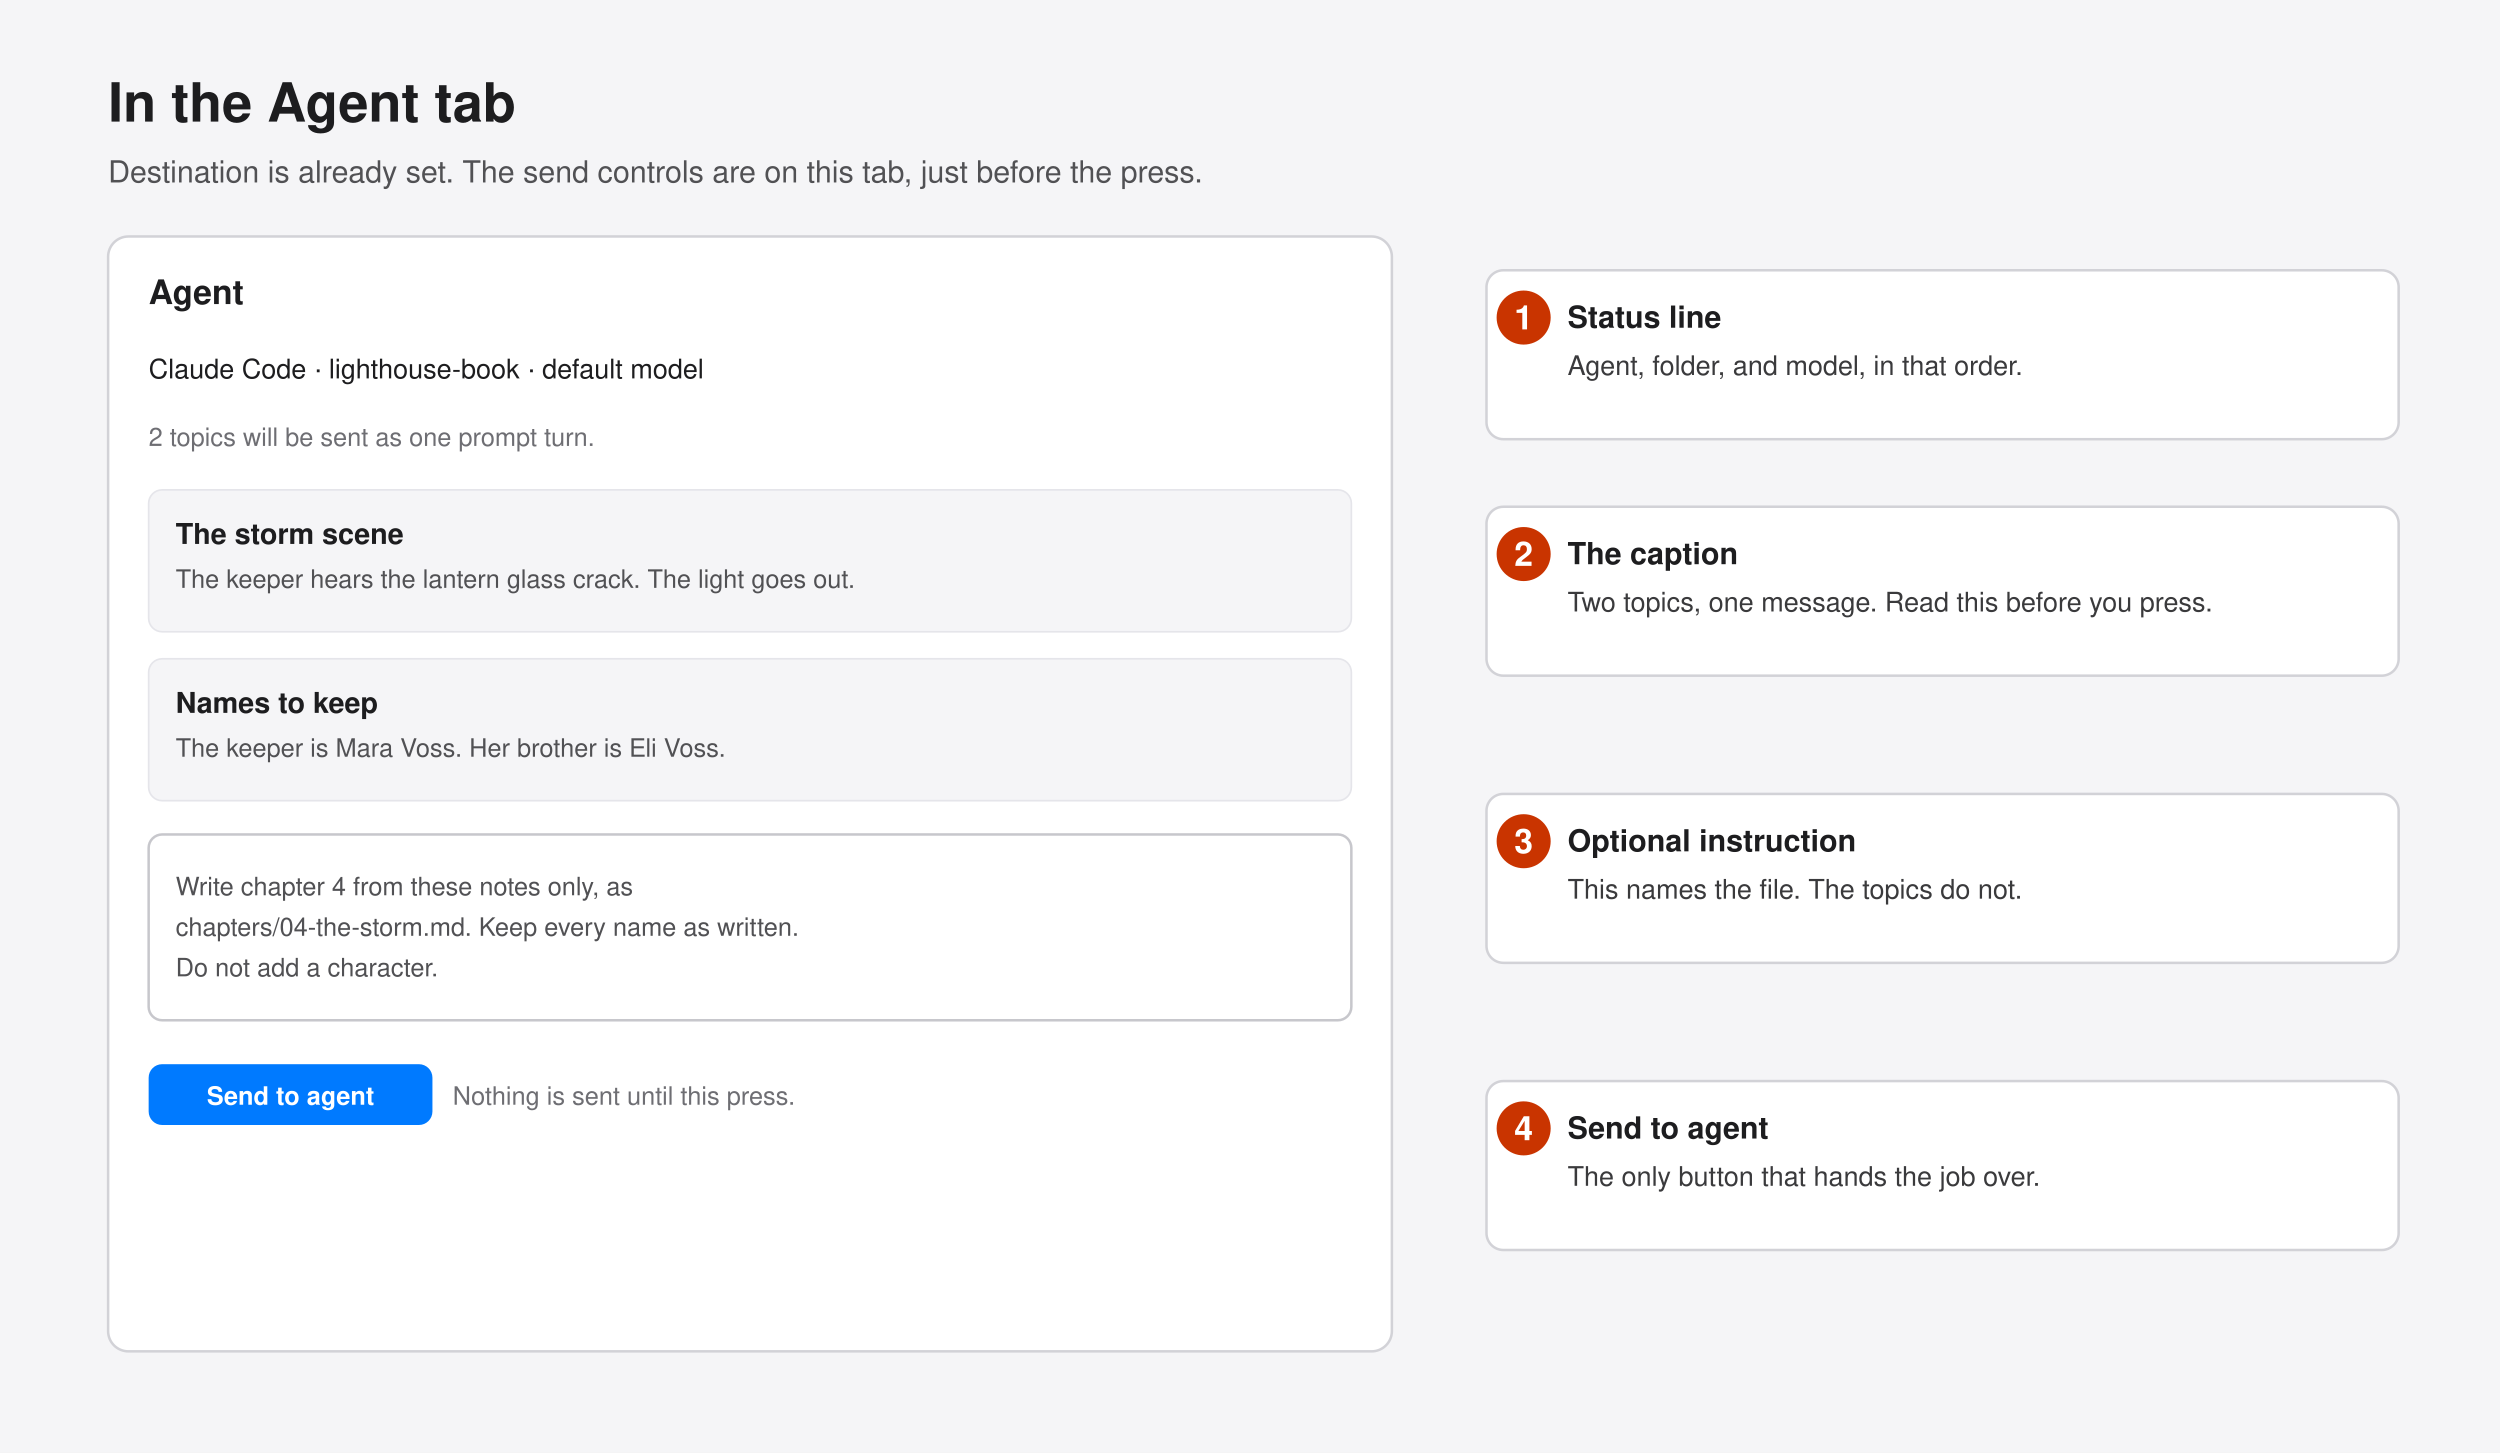
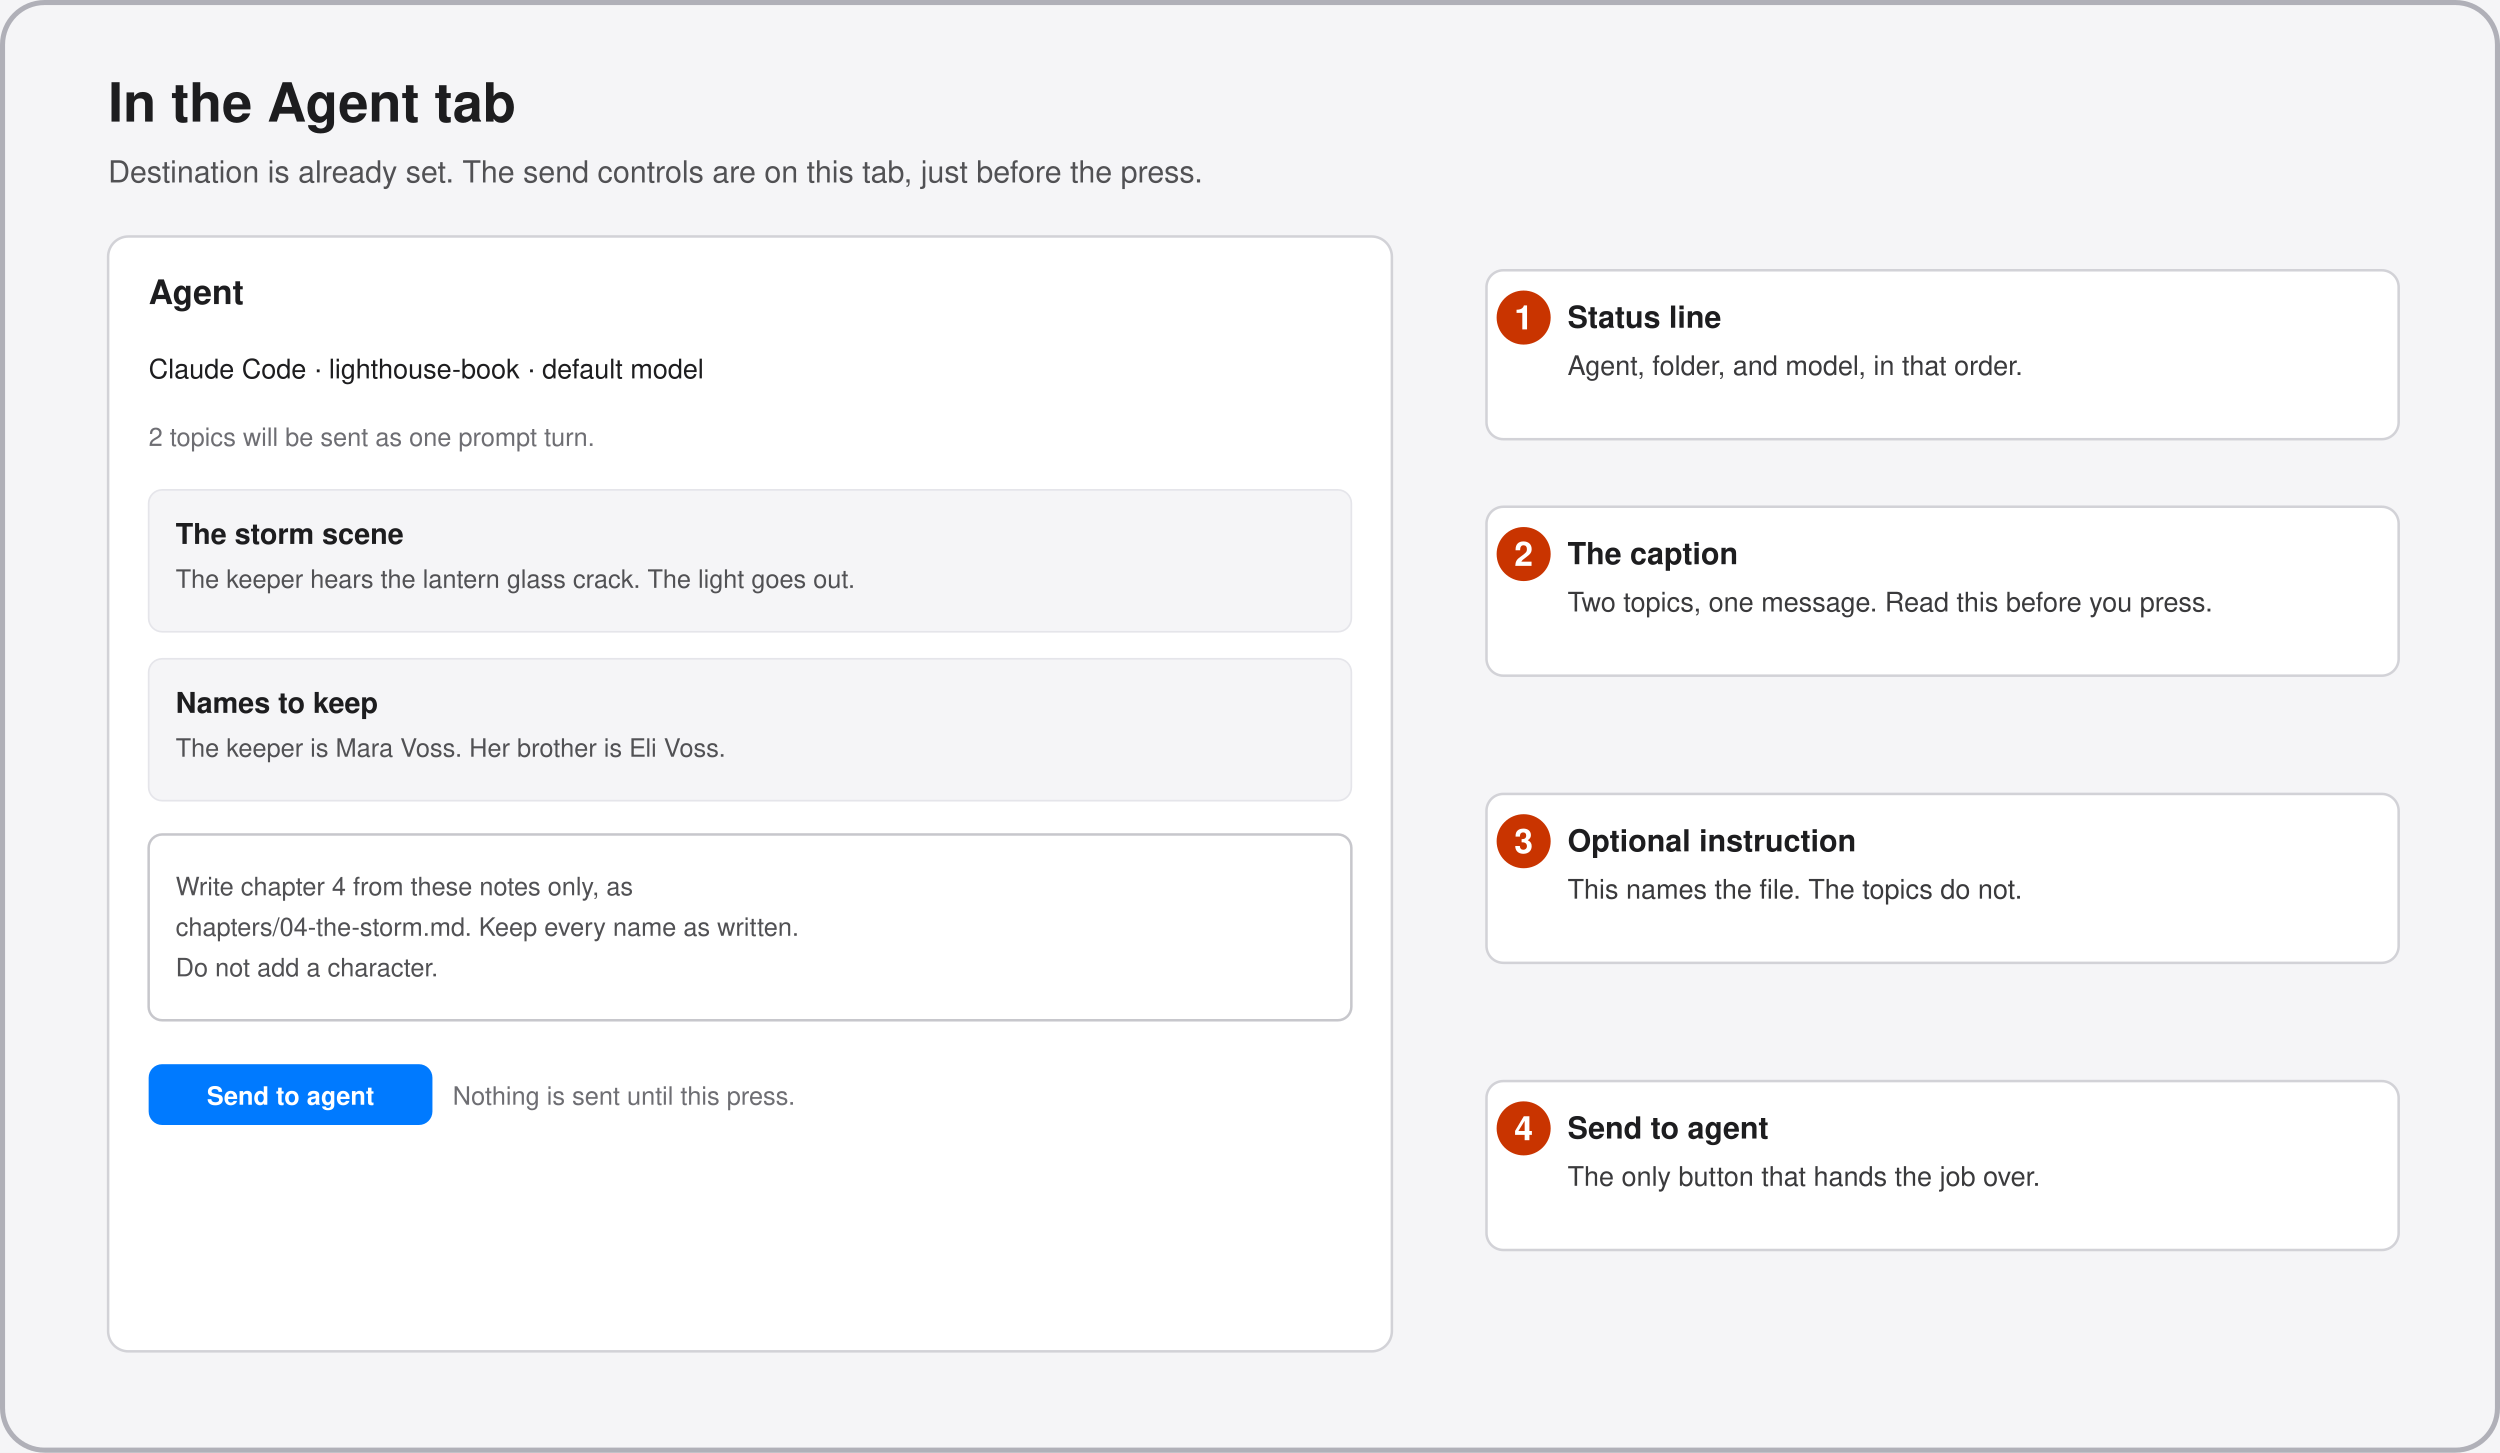
<svg xmlns="http://www.w3.org/2000/svg" width="1480" height="860" viewBox="0 0 1480 860" font-family="SF Pro Text, Helvetica Neue, Helvetica, Arial, sans-serif">
  <defs>
    <style>
      .title { font-size: 32px; font-weight: 700; fill: #1D1D1F; }
      .sub { font-size: 18px; fill: #515154; }
      .card { fill: #FFFFFF; stroke: #D2D2D7; stroke-width: 1.5; }
      .head { font-size: 20px; font-weight: 650; fill: #1D1D1F; }
      .lbl { font-size: 16px; fill: #515154; }
      .val { font-size: 16px; fill: #1D1D1F; }
      .strong { font-size: 17px; font-weight: 650; fill: #1D1D1F; }
      .body { font-size: 15px; fill: #515154; }
      .off { font-size: 17px; fill: #8E8E93; }
      .offbody { font-size: 15px; fill: #8E8E93; }
      .cap { font-size: 15px; fill: #6E6E73; }
      .tile { fill: #F5F5F7; stroke: #E5E5EA; stroke-width: 1; }
      .field { fill: #FFFFFF; stroke: #C7C7CC; stroke-width: 1.5; }
      .box { fill: #FFFFFF; stroke: #D2D2D7; stroke-width: 1.5; }
      .box-head { font-size: 18px; font-weight: 700; fill: #1D1D1F; }
      .box-body { font-size: 16px; fill: #3A3A3C; }
      .doc-h { font-size: 18px; font-weight: 700; fill: #1D1D1F; }
      .doc { font-size: 16px; fill: #1D1D1F; }
      .pin-num { font-size: 20px; font-weight: 700; fill: #FFFFFF; text-anchor: middle; }
      .mono { font-family: "SF Mono", ui-monospace, Menlo, monospace; font-size: 15px; fill: #1D1D1F; }
      .mono-dim { font-family: "SF Mono", ui-monospace, Menlo, monospace; font-size: 12px; font-weight: 700; letter-spacing: 0.08em; fill: #6E6E73; }
      .mono-prompt { font-family: "SF Mono", ui-monospace, Menlo, monospace; font-size: 15px; font-weight: 650; fill: #248A3D; }
      .mono-h { font-family: "SF Mono", ui-monospace, Menlo, monospace; font-size: 15px; font-weight: 700; fill: #1D1D1F; }
    </style>
  </defs>
  <rect width="1480" height="860" fill="#F5F5F7" />
+   <rect x="1.5" y="1.5" width="1477" height="857" rx="24.9" fill="none" stroke="#B0B0B8" stroke-width="3" />
  <text class="title" x="64" y="72">In the Agent tab</text>
  <text class="sub" x="64" y="108">Destination is already set. The send controls are on this tab, just before the press.</text>
  <rect class="card" x="64" y="140" width="760" height="660" rx="12" />
  <text class="head" x="88" y="180">Agent</text>
  <text class="val" x="88" y="224">Claude Code · lighthouse-book · default model</text>
  <text class="cap" x="88" y="264">2 topics will be sent as one prompt turn.</text>
  <rect class="tile" x="88" y="290" width="712" height="84" rx="8" />
  <text class="strong" x="104" y="322">The storm scene</text>
  <text class="body" x="104" y="348">The keeper hears the lantern glass crack. The light goes out.</text>
  <rect class="tile" x="88" y="390" width="712" height="84" rx="8" />
  <text class="strong" x="104" y="422">Names to keep</text>
  <text class="body" x="104" y="448">The keeper is Mara Voss. Her brother is Eli Voss.</text>
  <rect class="field" x="88" y="494" width="712" height="110" rx="8" />
  <text class="body" x="104" y="530">Write chapter 4 from these notes only, as</text>
  <text class="body" x="104" y="554">chapters/04-the-storm.md. Keep every name as written.</text>
  <text class="body" x="104" y="578">Do not add a character.</text>
  <rect x="88" y="630" width="168" height="36" rx="8" fill="#007AFF" />
  <text x="172" y="654" font-size="15" font-weight="650" fill="#FFFFFF" text-anchor="middle">Send to agent</text>
  <text class="cap" x="268" y="654">Nothing is sent until this press.</text>
  <g>
    <rect class="box" x="880" y="160" width="540" height="100" rx="10" />
    <circle cx="902" cy="188" r="16" fill="#C93400" />
    <text x="902" y="195" class="pin-num">1</text>
    <text class="box-head" x="928" y="194">Status line</text>
    <text class="box-body" x="928" y="222">Agent, folder, and model, in that order.</text>
  </g>
  <g>
    <rect class="box" x="880" y="300" width="540" height="100" rx="10" />
    <circle cx="902" cy="328" r="16" fill="#C93400" />
    <text x="902" y="335" class="pin-num">2</text>
    <text class="box-head" x="928" y="334">The caption</text>
    <text class="box-body" x="928" y="362">Two topics, one message. Read this before you press.</text>
  </g>
  <g>
    <rect class="box" x="880" y="470" width="540" height="100" rx="10" />
    <circle cx="902" cy="498" r="16" fill="#C93400" />
    <text x="902" y="505" class="pin-num">3</text>
    <text class="box-head" x="928" y="504">Optional instruction</text>
    <text class="box-body" x="928" y="532">This names the file. The topics do not.</text>
  </g>
  <g>
    <rect class="box" x="880" y="640" width="540" height="100" rx="10" />
    <circle cx="902" cy="668" r="16" fill="#C93400" />
    <text x="902" y="675" class="pin-num">4</text>
    <text class="box-head" x="928" y="674">Send to agent</text>
    <text class="box-body" x="928" y="702">The only button that hands the job over.</text>
  </g>
</svg>
